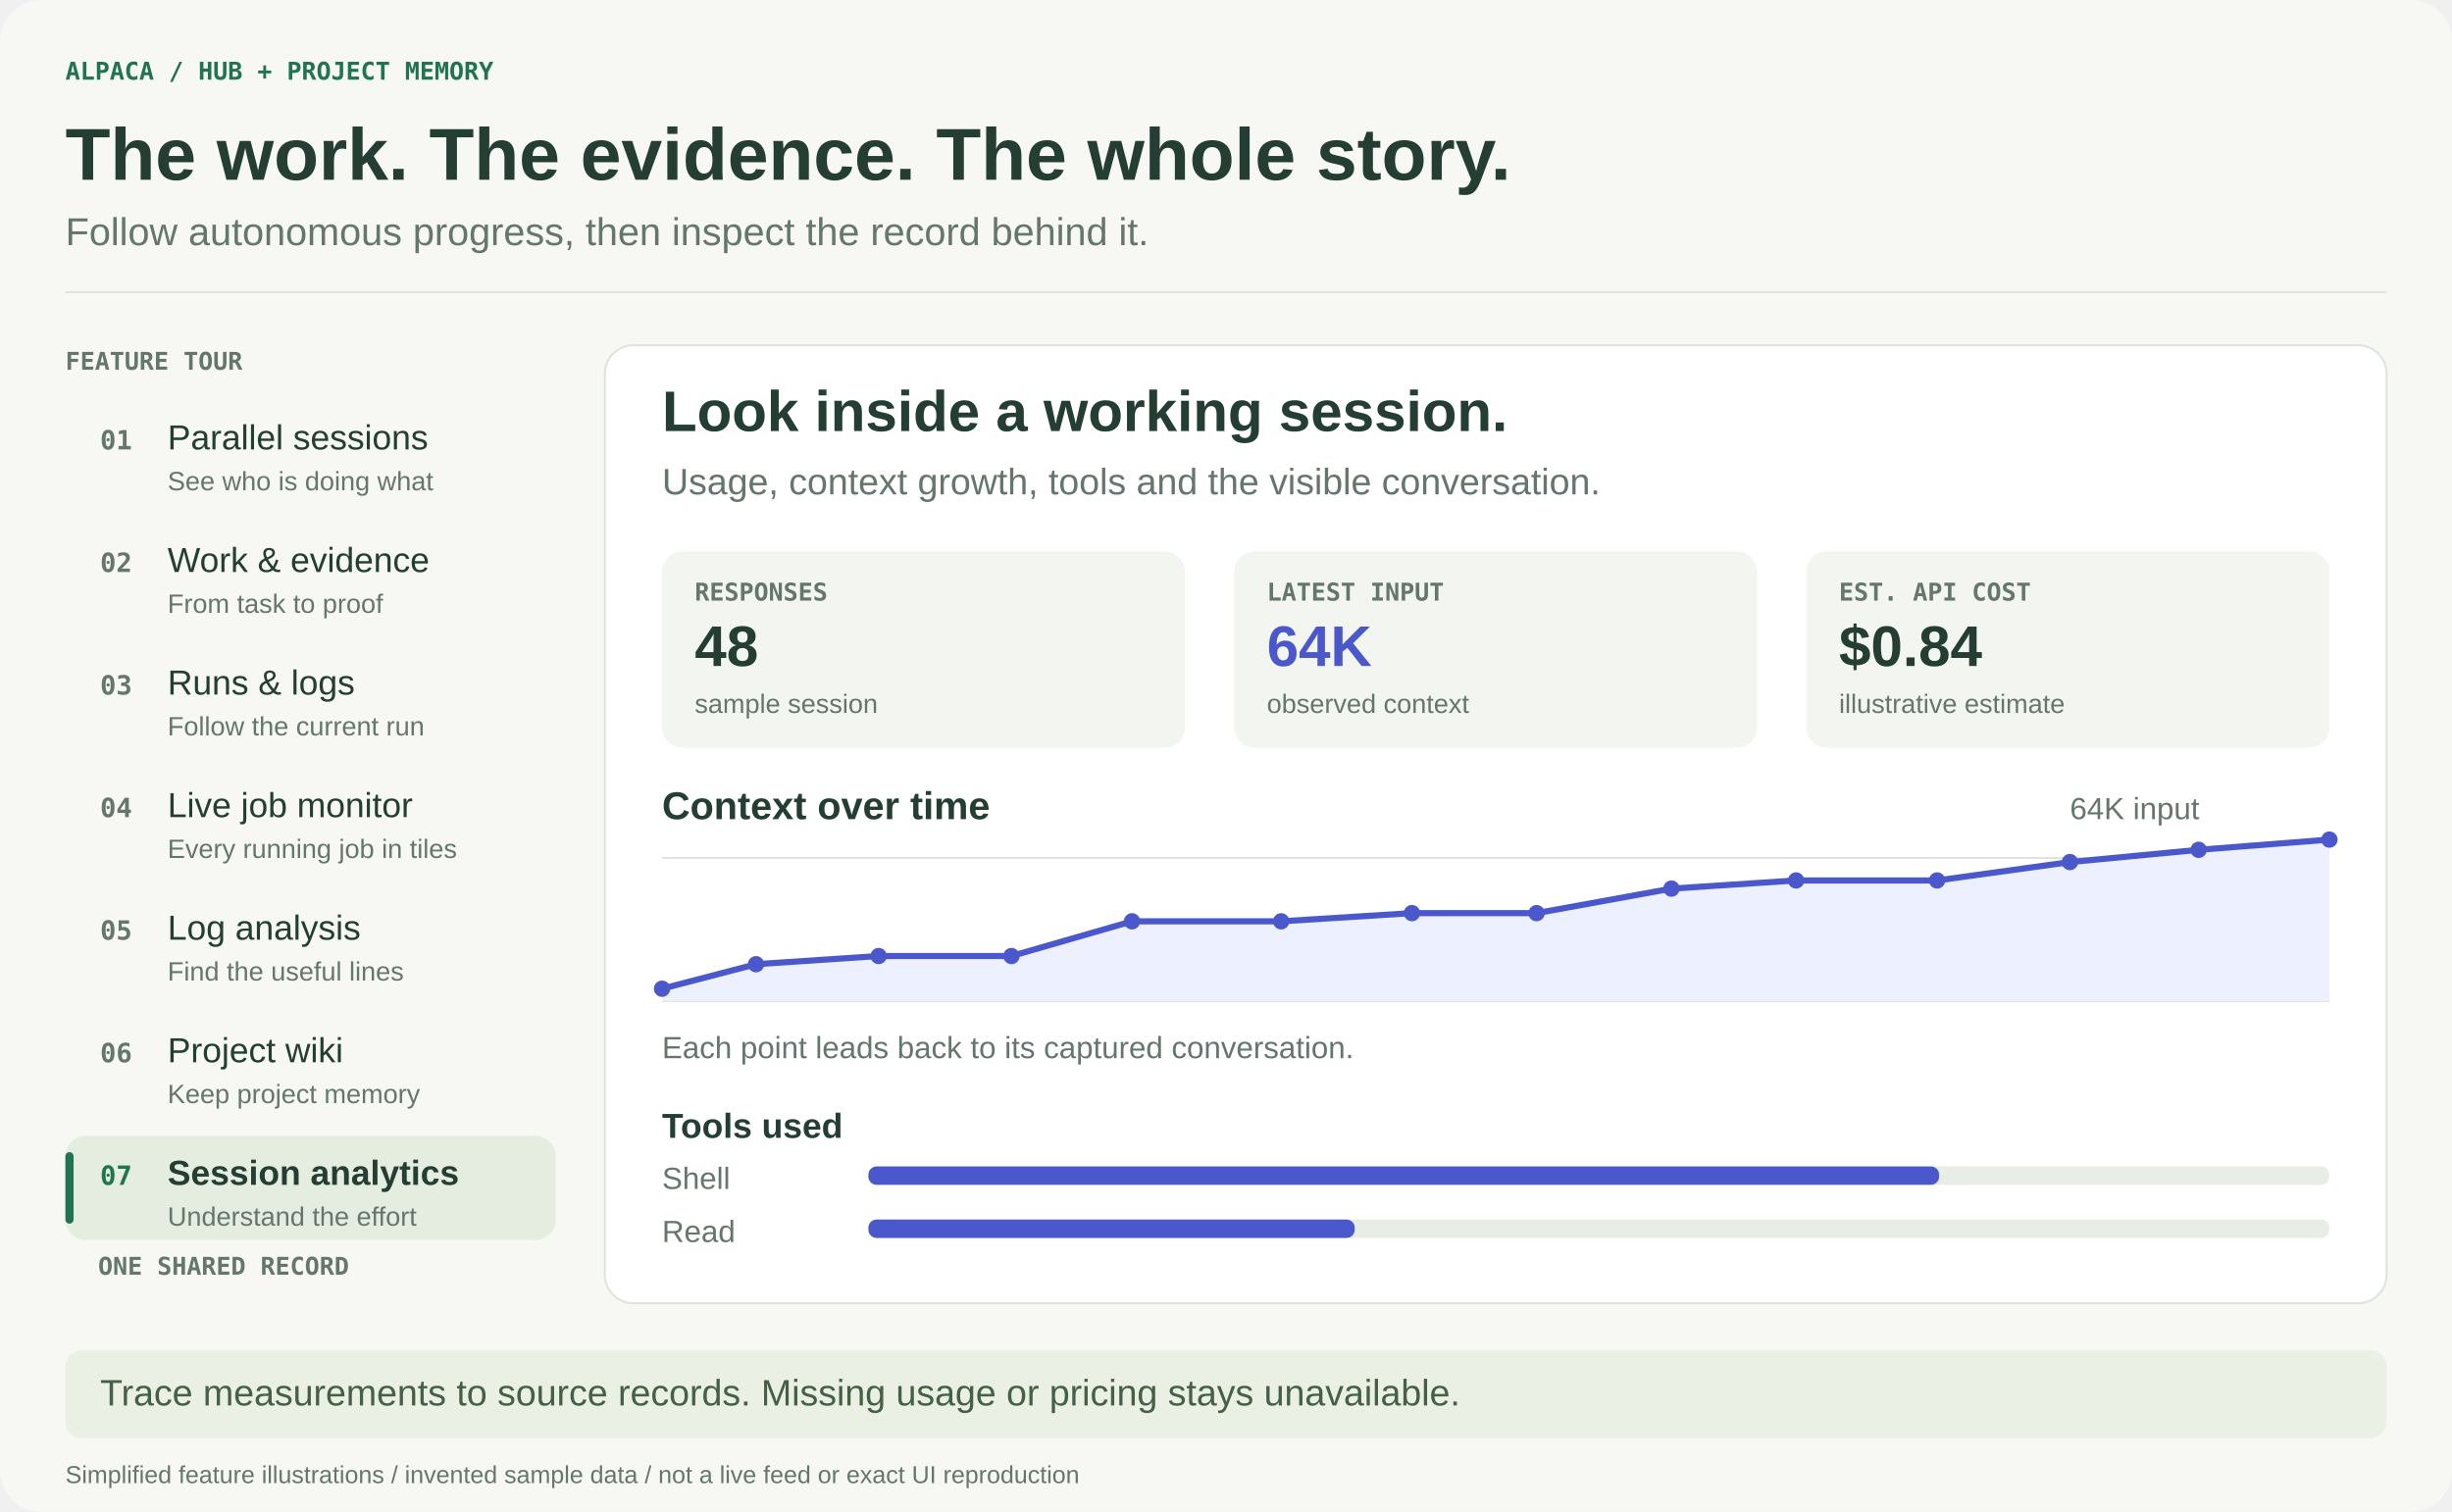
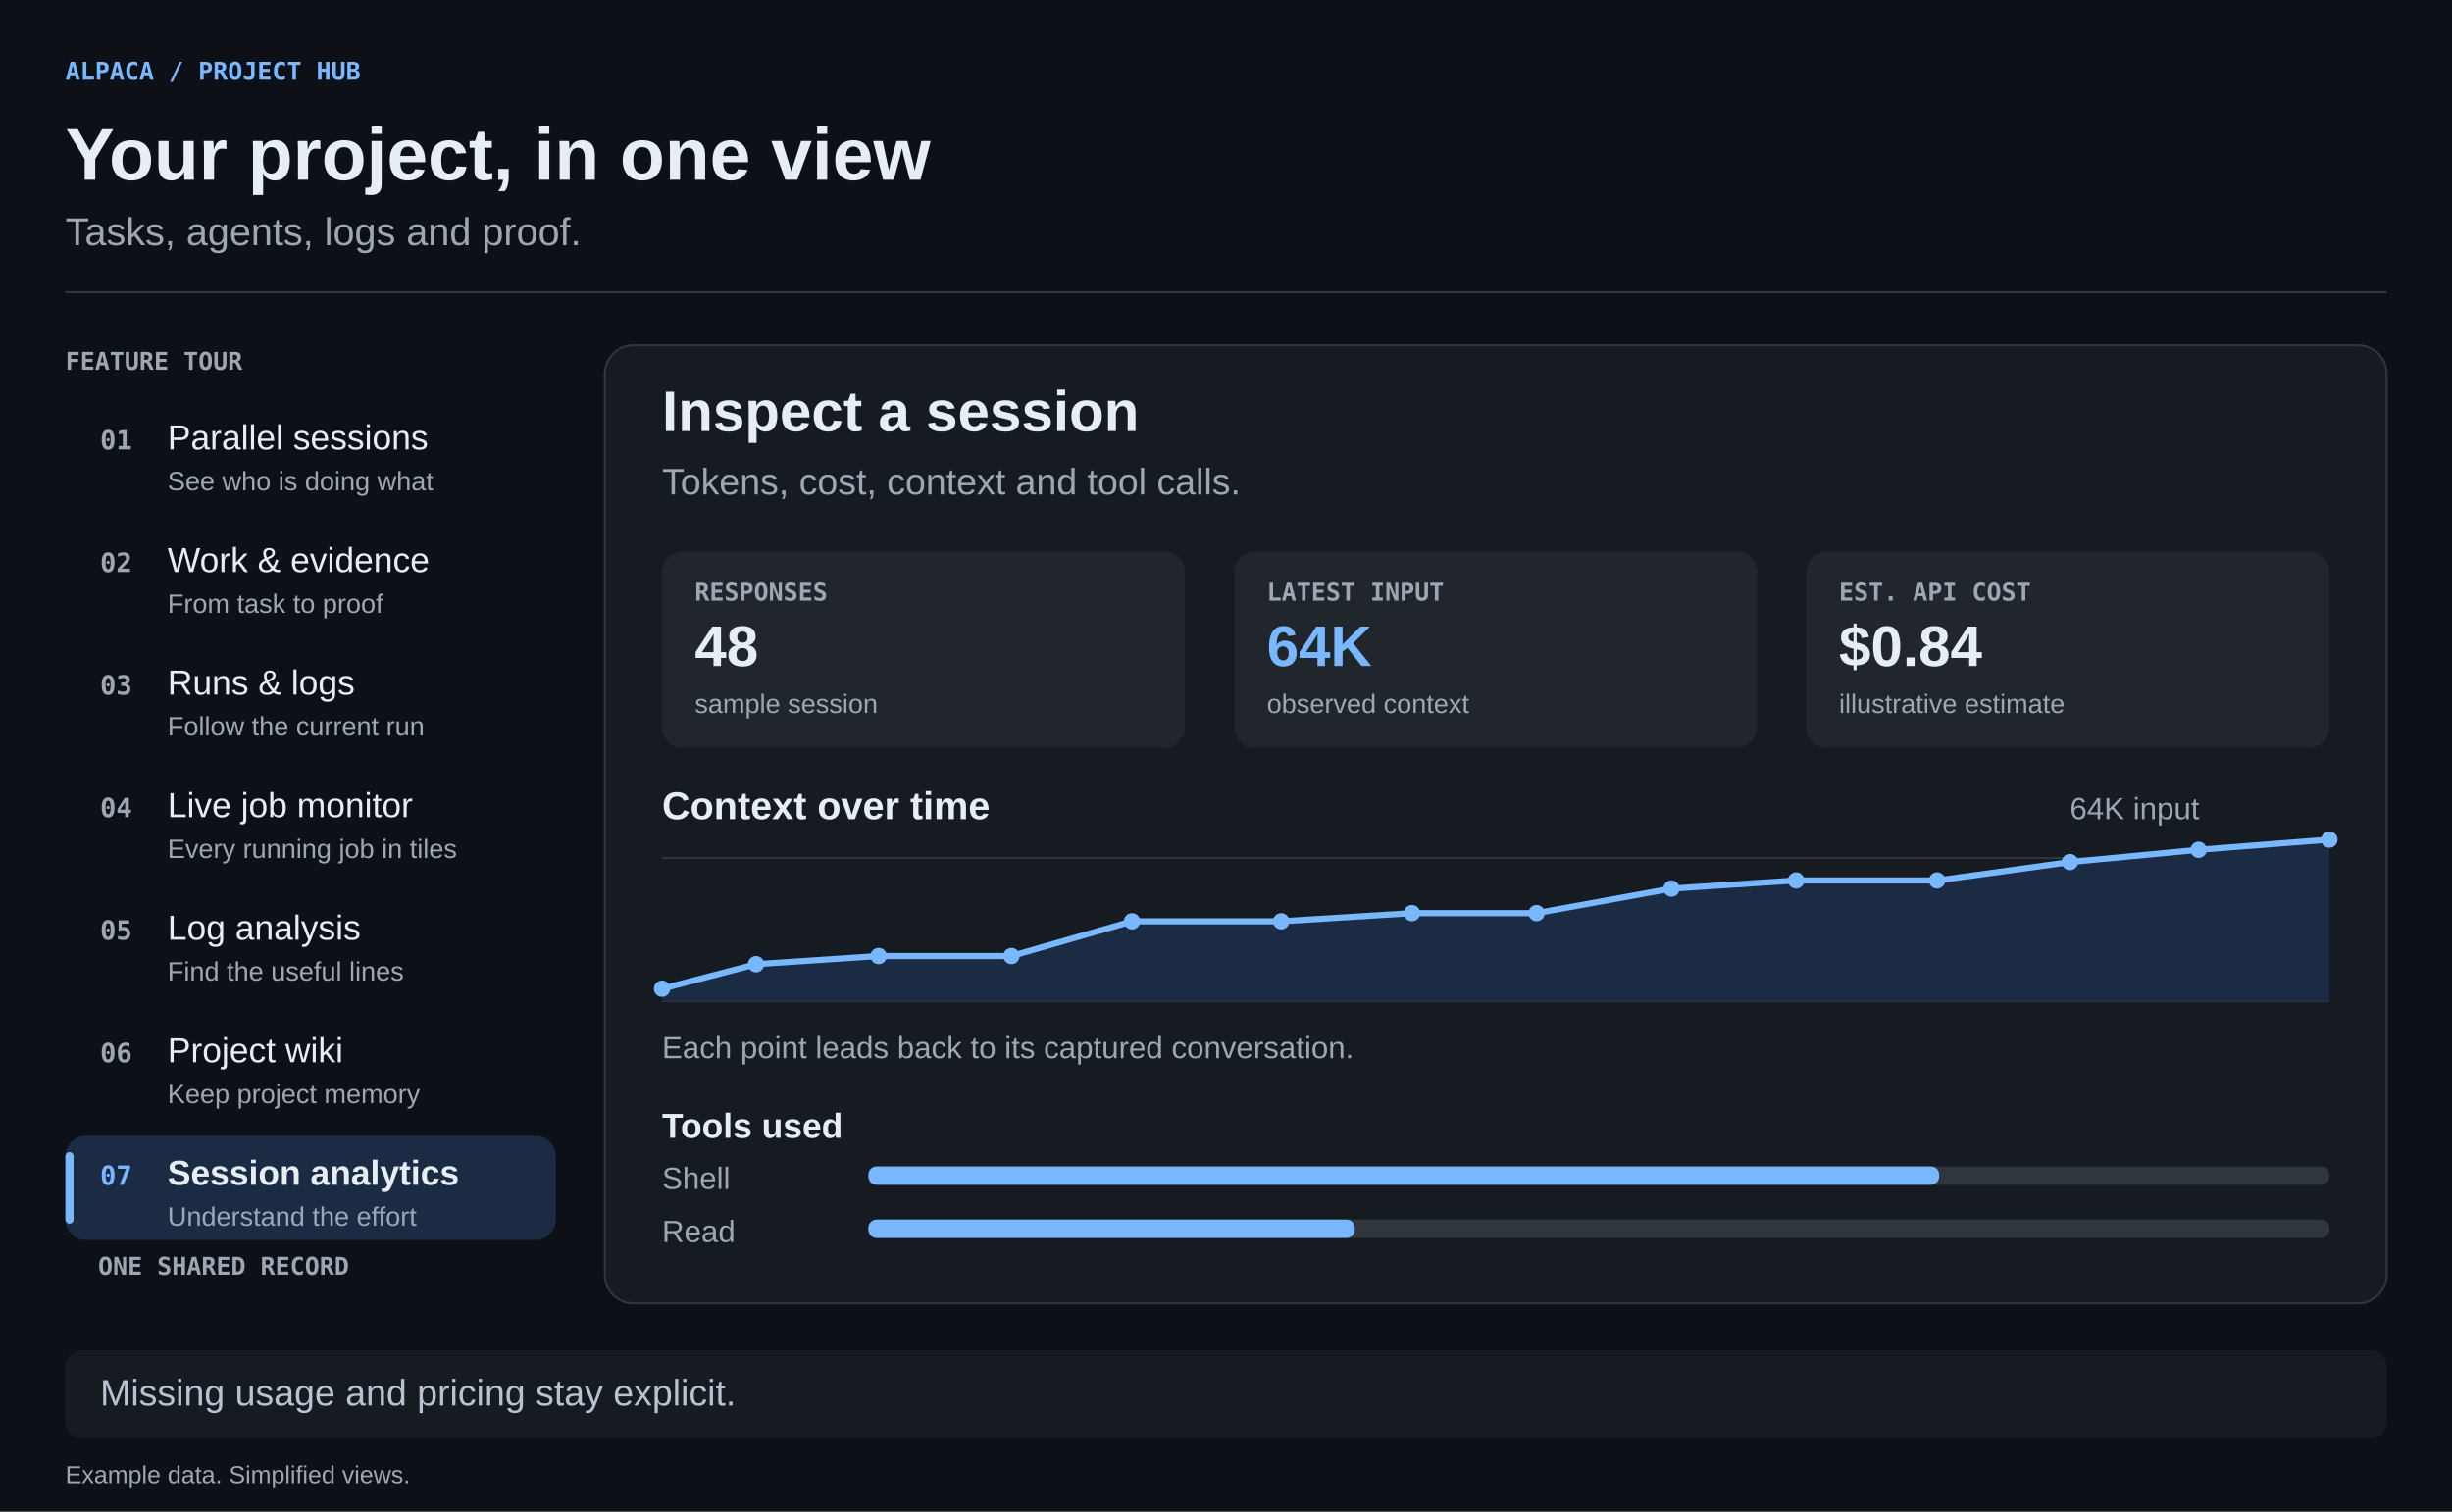
<svg xmlns="http://www.w3.org/2000/svg" width="1200" height="740" viewBox="0 0 1200 740" role="img" aria-labelledby="title desc">
-   <rect x="0" y="0" width="1200" height="740" rx="20" fill="#f7f8f3" />
-   <text x="32" y="39" font-family="DejaVu Sans Mono, monospace" font-size="12" font-weight="700" fill="#217451">ALPACA / HUB + PROJECT MEMORY</text>
-   <text x="32" y="88" font-family="Arial, Helvetica, sans-serif" font-size="36" font-weight="700" fill="#243e33">The work. The evidence. The whole story.</text>
-   <text x="32" y="120" font-family="Arial, Helvetica, sans-serif" font-size="19" font-weight="400" fill="#65766d">Follow autonomous progress, then inspect the record behind it.</text>
-   <path d="M32 143L1168 143" stroke="#dce4dc" fill="none" />
-   <text x="32" y="181" font-family="DejaVu Sans Mono, monospace" font-size="12" font-weight="700" fill="#65766d">FEATURE TOUR</text>
-   <text x="49" y="220.0" font-family="DejaVu Sans Mono, monospace" font-size="13" font-weight="700" fill="#65766d">01</text>
-   <text x="82" y="220.0" font-family="Arial, Helvetica, sans-serif" font-size="17" font-weight="400" fill="#243e33">Parallel sessions</text>
-   <text x="82" y="240.0" font-family="Arial, Helvetica, sans-serif" font-size="13" font-weight="400" fill="#65766d">See who is doing what</text>
-   <text x="49" y="280.0" font-family="DejaVu Sans Mono, monospace" font-size="13" font-weight="700" fill="#65766d">02</text>
-   <text x="82" y="280.0" font-family="Arial, Helvetica, sans-serif" font-size="17" font-weight="400" fill="#243e33">Work &amp; evidence</text>
-   <text x="82" y="300.0" font-family="Arial, Helvetica, sans-serif" font-size="13" font-weight="400" fill="#65766d">From task to proof</text>
-   <text x="49" y="340.0" font-family="DejaVu Sans Mono, monospace" font-size="13" font-weight="700" fill="#65766d">03</text>
-   <text x="82" y="340.0" font-family="Arial, Helvetica, sans-serif" font-size="17" font-weight="400" fill="#243e33">Runs &amp; logs</text>
-   <text x="82" y="360.0" font-family="Arial, Helvetica, sans-serif" font-size="13" font-weight="400" fill="#65766d">Follow the current run</text>
-   <text x="49" y="400.0" font-family="DejaVu Sans Mono, monospace" font-size="13" font-weight="700" fill="#65766d">04</text>
-   <text x="82" y="400.0" font-family="Arial, Helvetica, sans-serif" font-size="17" font-weight="400" fill="#243e33">Live job monitor</text>
-   <text x="82" y="420.0" font-family="Arial, Helvetica, sans-serif" font-size="13" font-weight="400" fill="#65766d">Every running job in tiles</text>
-   <text x="49" y="460.0" font-family="DejaVu Sans Mono, monospace" font-size="13" font-weight="700" fill="#65766d">05</text>
-   <text x="82" y="460.0" font-family="Arial, Helvetica, sans-serif" font-size="17" font-weight="400" fill="#243e33">Log analysis</text>
-   <text x="82" y="480.0" font-family="Arial, Helvetica, sans-serif" font-size="13" font-weight="400" fill="#65766d">Find the useful lines</text>
-   <text x="49" y="520.0" font-family="DejaVu Sans Mono, monospace" font-size="13" font-weight="700" fill="#65766d">06</text>
-   <text x="82" y="520.0" font-family="Arial, Helvetica, sans-serif" font-size="17" font-weight="400" fill="#243e33">Project wiki</text>
-   <text x="82" y="540.0" font-family="Arial, Helvetica, sans-serif" font-size="13" font-weight="400" fill="#65766d">Keep project memory</text>
-   <rect x="32" y="556.0" width="240" height="51.0" rx="10" fill="#e5ede0" />
-   <rect x="32" y="564.0" width="4" height="35.0" rx="2" fill="#217451" />
-   <text x="49" y="580.0" font-family="DejaVu Sans Mono, monospace" font-size="13" font-weight="700" fill="#217451">07</text>
-   <text x="82" y="580.0" font-family="Arial, Helvetica, sans-serif" font-size="17" font-weight="700" fill="#243e33">Session analytics</text>
-   <text x="82" y="600.0" font-family="Arial, Helvetica, sans-serif" font-size="13" font-weight="400" fill="#65766d">Understand the effort</text>
-   <text x="48" y="624" font-family="DejaVu Sans Mono, monospace" font-size="12" font-weight="700" fill="#65766d">ONE SHARED RECORD</text>
-   <rect x="296" y="169" width="872" height="469" rx="14" fill="#ffffff" stroke="#dce4dc" />
-   <text x="324" y="211" font-family="Arial, Helvetica, sans-serif" font-size="28" font-weight="700" fill="#243e33">Look inside a working session.</text>
-   <text x="324" y="242" font-family="Arial, Helvetica, sans-serif" font-size="18" font-weight="400" fill="#65766d">Usage, context growth, tools and the visible conversation.</text>
-   <rect x="324" y="270" width="256" height="96" rx="10" fill="#f3f5f0" />
-   <text x="340" y="294" font-family="DejaVu Sans Mono, monospace" font-size="12" font-weight="700" fill="#65766d">RESPONSES</text>
-   <text x="340" y="326" font-family="Arial, Helvetica, sans-serif" font-size="28" font-weight="600" fill="#243e33">48</text>
-   <text x="340" y="349" font-family="Arial, Helvetica, sans-serif" font-size="13" font-weight="400" fill="#65766d">sample session</text>
-   <rect x="604" y="270" width="256" height="96" rx="10" fill="#f3f5f0" />
-   <text x="620" y="294" font-family="DejaVu Sans Mono, monospace" font-size="12" font-weight="700" fill="#65766d">LATEST INPUT</text>
-   <text x="620" y="326" font-family="Arial, Helvetica, sans-serif" font-size="28" font-weight="600" fill="#4b58cc">64K</text>
-   <text x="620" y="349" font-family="Arial, Helvetica, sans-serif" font-size="13" font-weight="400" fill="#65766d">observed context</text>
-   <rect x="884" y="270" width="256" height="96" rx="10" fill="#f3f5f0" />
-   <text x="900" y="294" font-family="DejaVu Sans Mono, monospace" font-size="12" font-weight="700" fill="#65766d">EST. API COST</text>
-   <text x="900" y="326" font-family="Arial, Helvetica, sans-serif" font-size="28" font-weight="600" fill="#243e33">$0.84</text>
-   <text x="900" y="349" font-family="Arial, Helvetica, sans-serif" font-size="13" font-weight="400" fill="#65766d">illustrative estimate</text>
-   <text x="324" y="401" font-family="Arial, Helvetica, sans-serif" font-size="19" font-weight="600" fill="#243e33">Context over time</text>
-   <text x="1013" y="401" font-family="Arial, Helvetica, sans-serif" font-size="15" font-weight="400" fill="#65766d">64K input</text>
-   <path d="M324 490L1140 490" stroke="#dce4dc" fill="none" />
-   <path d="M324 420L1140 420" stroke="#dce4dc" fill="none" />
-   <polygon points="324,490 324,484 370,472 430,468 495,468 554,451 627,451 691,447 752,447 818,435 879,431 948,431 1013,422 1076,416 1140,411 1140,490" fill="#edf0ff" />
-   <polyline points="324,484 370,472 430,468 495,468 554,451 627,451 691,447 752,447 818,435 879,431 948,431 1013,422 1076,416 1140,411" fill="none" stroke="#4b58cc" stroke-width="3" />
-   <circle cx="324" cy="484" r="4" fill="#4b58cc" />
-   <circle cx="370" cy="472" r="4" fill="#4b58cc" />
-   <circle cx="430" cy="468" r="4" fill="#4b58cc" />
-   <circle cx="495" cy="468" r="4" fill="#4b58cc" />
-   <circle cx="554" cy="451" r="4" fill="#4b58cc" />
-   <circle cx="627" cy="451" r="4" fill="#4b58cc" />
-   <circle cx="691" cy="447" r="4" fill="#4b58cc" />
-   <circle cx="752" cy="447" r="4" fill="#4b58cc" />
-   <circle cx="818" cy="435" r="4" fill="#4b58cc" />
-   <circle cx="879" cy="431" r="4" fill="#4b58cc" />
-   <circle cx="948" cy="431" r="4" fill="#4b58cc" />
-   <circle cx="1013" cy="422" r="4" fill="#4b58cc" />
-   <circle cx="1076" cy="416" r="4" fill="#4b58cc" />
-   <circle cx="1140" cy="411" r="4" fill="#4b58cc" />
-   <text x="324" y="518" font-family="Arial, Helvetica, sans-serif" font-size="15" font-weight="400" fill="#65766d">Each point leads back to its captured conversation.</text>
-   <text x="324" y="557" font-family="Arial, Helvetica, sans-serif" font-size="17" font-weight="600" fill="#243e33">Tools used</text>
-   <text x="324" y="582" font-family="Arial, Helvetica, sans-serif" font-size="15" font-weight="400" fill="#65766d">Shell</text>
-   <rect x="425" y="571" width="715" height="9" rx="4" fill="#e8ede5" />
-   <rect x="425" y="571" width="524" height="9" rx="4" fill="#4b58cc" />
-   <text x="324" y="608" font-family="Arial, Helvetica, sans-serif" font-size="15" font-weight="400" fill="#65766d">Read</text>
-   <rect x="425" y="597" width="715" height="9" rx="4" fill="#e8ede5" />
-   <rect x="425" y="597" width="238" height="9" rx="4" fill="#4b58cc" />
-   <rect x="32" y="661" width="1136" height="43" rx="8" fill="#eaf0e4" />
-   <text x="49" y="688" font-family="Arial, Helvetica, sans-serif" font-size="18" font-weight="400" fill="#456047">Trace measurements to source records. Missing usage or pricing stays unavailable.</text>
-   <text x="32" y="726" font-family="Arial, Helvetica, sans-serif" font-size="12" font-weight="400" fill="#65766d">Simplified feature illustrations / invented sample data / not a live feed or exact UI reproduction</text>
+   <rect x="0" y="0" width="1200" height="740" rx="0" fill="#0d1117" />
+   <text x="32" y="39" font-family="DejaVu Sans Mono, monospace" font-size="12" font-weight="700" fill="#79b8ff">ALPACA / PROJECT HUB</text>
+   <text x="32" y="88" font-family="Arial, Helvetica, sans-serif" font-size="36" font-weight="700" fill="#e6edf3">Your project, in one view</text>
+   <text x="32" y="120" font-family="Arial, Helvetica, sans-serif" font-size="19" font-weight="400" fill="#9da7b3">Tasks, agents, logs and proof.</text>
+   <path d="M32 143L1168 143" stroke="#30363d" fill="none" />
+   <text x="32" y="181" font-family="DejaVu Sans Mono, monospace" font-size="12" font-weight="700" fill="#9da7b3">FEATURE TOUR</text>
+   <text x="49" y="220.0" font-family="DejaVu Sans Mono, monospace" font-size="13" font-weight="700" fill="#9da7b3">01</text>
+   <text x="82" y="220.0" font-family="Arial, Helvetica, sans-serif" font-size="17" font-weight="400" fill="#e6edf3">Parallel sessions</text>
+   <text x="82" y="240.0" font-family="Arial, Helvetica, sans-serif" font-size="13" font-weight="400" fill="#9da7b3">See who is doing what</text>
+   <text x="49" y="280.0" font-family="DejaVu Sans Mono, monospace" font-size="13" font-weight="700" fill="#9da7b3">02</text>
+   <text x="82" y="280.0" font-family="Arial, Helvetica, sans-serif" font-size="17" font-weight="400" fill="#e6edf3">Work &amp; evidence</text>
+   <text x="82" y="300.0" font-family="Arial, Helvetica, sans-serif" font-size="13" font-weight="400" fill="#9da7b3">From task to proof</text>
+   <text x="49" y="340.0" font-family="DejaVu Sans Mono, monospace" font-size="13" font-weight="700" fill="#9da7b3">03</text>
+   <text x="82" y="340.0" font-family="Arial, Helvetica, sans-serif" font-size="17" font-weight="400" fill="#e6edf3">Runs &amp; logs</text>
+   <text x="82" y="360.0" font-family="Arial, Helvetica, sans-serif" font-size="13" font-weight="400" fill="#9da7b3">Follow the current run</text>
+   <text x="49" y="400.0" font-family="DejaVu Sans Mono, monospace" font-size="13" font-weight="700" fill="#9da7b3">04</text>
+   <text x="82" y="400.0" font-family="Arial, Helvetica, sans-serif" font-size="17" font-weight="400" fill="#e6edf3">Live job monitor</text>
+   <text x="82" y="420.0" font-family="Arial, Helvetica, sans-serif" font-size="13" font-weight="400" fill="#9da7b3">Every running job in tiles</text>
+   <text x="49" y="460.0" font-family="DejaVu Sans Mono, monospace" font-size="13" font-weight="700" fill="#9da7b3">05</text>
+   <text x="82" y="460.0" font-family="Arial, Helvetica, sans-serif" font-size="17" font-weight="400" fill="#e6edf3">Log analysis</text>
+   <text x="82" y="480.0" font-family="Arial, Helvetica, sans-serif" font-size="13" font-weight="400" fill="#9da7b3">Find the useful lines</text>
+   <text x="49" y="520.0" font-family="DejaVu Sans Mono, monospace" font-size="13" font-weight="700" fill="#9da7b3">06</text>
+   <text x="82" y="520.0" font-family="Arial, Helvetica, sans-serif" font-size="17" font-weight="400" fill="#e6edf3">Project wiki</text>
+   <text x="82" y="540.0" font-family="Arial, Helvetica, sans-serif" font-size="13" font-weight="400" fill="#9da7b3">Keep project memory</text>
+   <rect x="32" y="556.0" width="240" height="51.0" rx="10" fill="#1b2b44" />
+   <rect x="32" y="564.0" width="4" height="35.0" rx="2" fill="#79b8ff" />
+   <text x="49" y="580.0" font-family="DejaVu Sans Mono, monospace" font-size="13" font-weight="700" fill="#79b8ff">07</text>
+   <text x="82" y="580.0" font-family="Arial, Helvetica, sans-serif" font-size="17" font-weight="700" fill="#e6edf3">Session analytics</text>
+   <text x="82" y="600.0" font-family="Arial, Helvetica, sans-serif" font-size="13" font-weight="400" fill="#9da7b3">Understand the effort</text>
+   <text x="48" y="624" font-family="DejaVu Sans Mono, monospace" font-size="12" font-weight="700" fill="#9da7b3">ONE SHARED RECORD</text>
+   <rect x="296" y="169" width="872" height="469" rx="14" fill="#161b22" stroke="#30363d" />
+   <text x="324" y="211" font-family="Arial, Helvetica, sans-serif" font-size="28" font-weight="700" fill="#e6edf3">Inspect a session</text>
+   <text x="324" y="242" font-family="Arial, Helvetica, sans-serif" font-size="18" font-weight="400" fill="#9da7b3">Tokens, cost, context and tool calls.</text>
+   <rect x="324" y="270" width="256" height="96" rx="10" fill="#21262d" />
+   <text x="340" y="294" font-family="DejaVu Sans Mono, monospace" font-size="12" font-weight="700" fill="#9da7b3">RESPONSES</text>
+   <text x="340" y="326" font-family="Arial, Helvetica, sans-serif" font-size="28" font-weight="600" fill="#e6edf3">48</text>
+   <text x="340" y="349" font-family="Arial, Helvetica, sans-serif" font-size="13" font-weight="400" fill="#9da7b3">sample session</text>
+   <rect x="604" y="270" width="256" height="96" rx="10" fill="#21262d" />
+   <text x="620" y="294" font-family="DejaVu Sans Mono, monospace" font-size="12" font-weight="700" fill="#9da7b3">LATEST INPUT</text>
+   <text x="620" y="326" font-family="Arial, Helvetica, sans-serif" font-size="28" font-weight="600" fill="#79b8ff">64K</text>
+   <text x="620" y="349" font-family="Arial, Helvetica, sans-serif" font-size="13" font-weight="400" fill="#9da7b3">observed context</text>
+   <rect x="884" y="270" width="256" height="96" rx="10" fill="#21262d" />
+   <text x="900" y="294" font-family="DejaVu Sans Mono, monospace" font-size="12" font-weight="700" fill="#9da7b3">EST. API COST</text>
+   <text x="900" y="326" font-family="Arial, Helvetica, sans-serif" font-size="28" font-weight="600" fill="#e6edf3">$0.84</text>
+   <text x="900" y="349" font-family="Arial, Helvetica, sans-serif" font-size="13" font-weight="400" fill="#9da7b3">illustrative estimate</text>
+   <text x="324" y="401" font-family="Arial, Helvetica, sans-serif" font-size="19" font-weight="600" fill="#e6edf3">Context over time</text>
+   <text x="1013" y="401" font-family="Arial, Helvetica, sans-serif" font-size="15" font-weight="400" fill="#9da7b3">64K input</text>
+   <path d="M324 490L1140 490" stroke="#30363d" fill="none" />
+   <path d="M324 420L1140 420" stroke="#30363d" fill="none" />
+   <polygon points="324,490 324,484 370,472 430,468 495,468 554,451 627,451 691,447 752,447 818,435 879,431 948,431 1013,422 1076,416 1140,411 1140,490" fill="#1b2b44" />
+   <polyline points="324,484 370,472 430,468 495,468 554,451 627,451 691,447 752,447 818,435 879,431 948,431 1013,422 1076,416 1140,411" fill="none" stroke="#79b8ff" stroke-width="3" />
+   <circle cx="324" cy="484" r="4" fill="#79b8ff" />
+   <circle cx="370" cy="472" r="4" fill="#79b8ff" />
+   <circle cx="430" cy="468" r="4" fill="#79b8ff" />
+   <circle cx="495" cy="468" r="4" fill="#79b8ff" />
+   <circle cx="554" cy="451" r="4" fill="#79b8ff" />
+   <circle cx="627" cy="451" r="4" fill="#79b8ff" />
+   <circle cx="691" cy="447" r="4" fill="#79b8ff" />
+   <circle cx="752" cy="447" r="4" fill="#79b8ff" />
+   <circle cx="818" cy="435" r="4" fill="#79b8ff" />
+   <circle cx="879" cy="431" r="4" fill="#79b8ff" />
+   <circle cx="948" cy="431" r="4" fill="#79b8ff" />
+   <circle cx="1013" cy="422" r="4" fill="#79b8ff" />
+   <circle cx="1076" cy="416" r="4" fill="#79b8ff" />
+   <circle cx="1140" cy="411" r="4" fill="#79b8ff" />
+   <text x="324" y="518" font-family="Arial, Helvetica, sans-serif" font-size="15" font-weight="400" fill="#9da7b3">Each point leads back to its captured conversation.</text>
+   <text x="324" y="557" font-family="Arial, Helvetica, sans-serif" font-size="17" font-weight="600" fill="#e6edf3">Tools used</text>
+   <text x="324" y="582" font-family="Arial, Helvetica, sans-serif" font-size="15" font-weight="400" fill="#9da7b3">Shell</text>
+   <rect x="425" y="571" width="715" height="9" rx="4" fill="#30363d" />
+   <rect x="425" y="571" width="524" height="9" rx="4" fill="#79b8ff" />
+   <text x="324" y="608" font-family="Arial, Helvetica, sans-serif" font-size="15" font-weight="400" fill="#9da7b3">Read</text>
+   <rect x="425" y="597" width="715" height="9" rx="4" fill="#30363d" />
+   <rect x="425" y="597" width="238" height="9" rx="4" fill="#79b8ff" />
+   <rect x="32" y="661" width="1136" height="43" rx="8" fill="#161b22" />
+   <text x="49" y="688" font-family="Arial, Helvetica, sans-serif" font-size="18" font-weight="400" fill="#b7c3d0">Missing usage and pricing stay explicit.</text>
+   <text x="32" y="726" font-family="Arial, Helvetica, sans-serif" font-size="12" font-weight="400" fill="#9da7b3">Example data. Simplified views.</text>
</svg>
